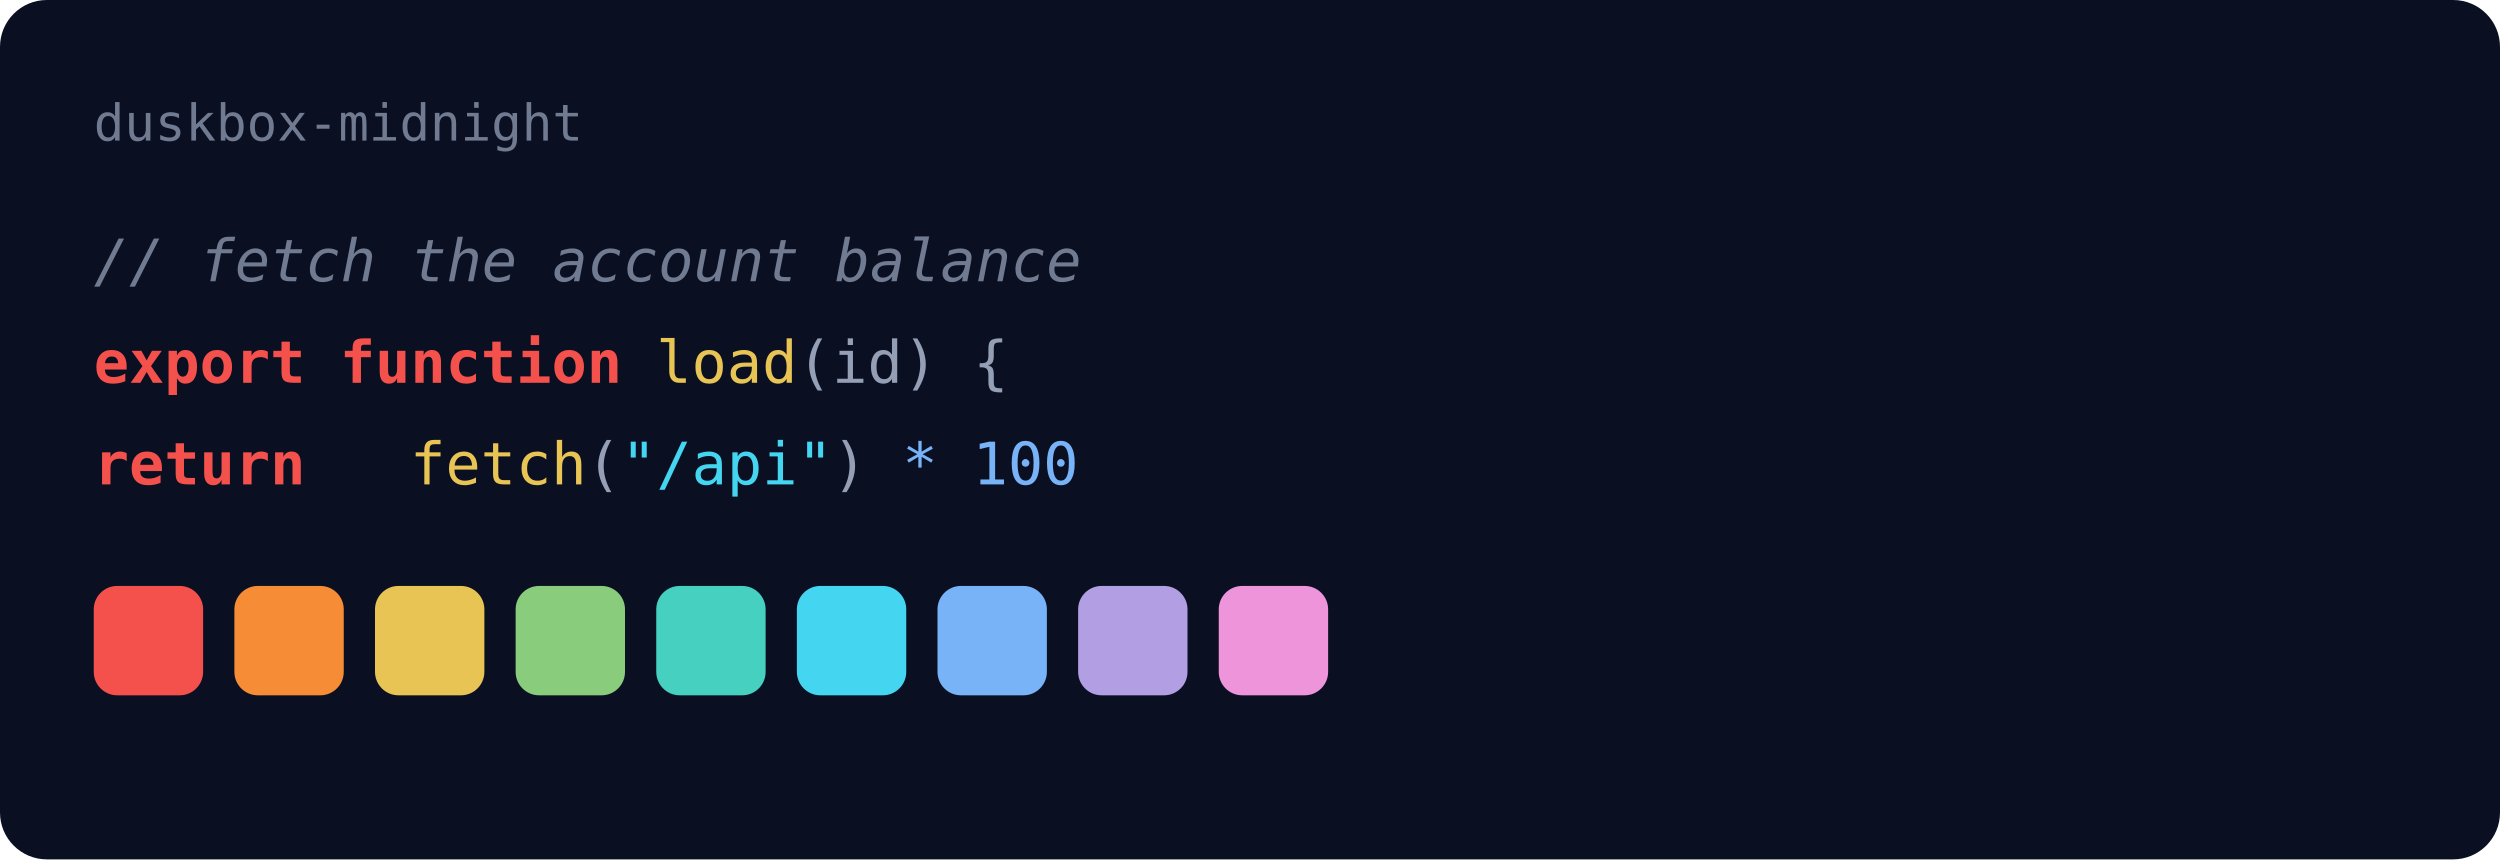
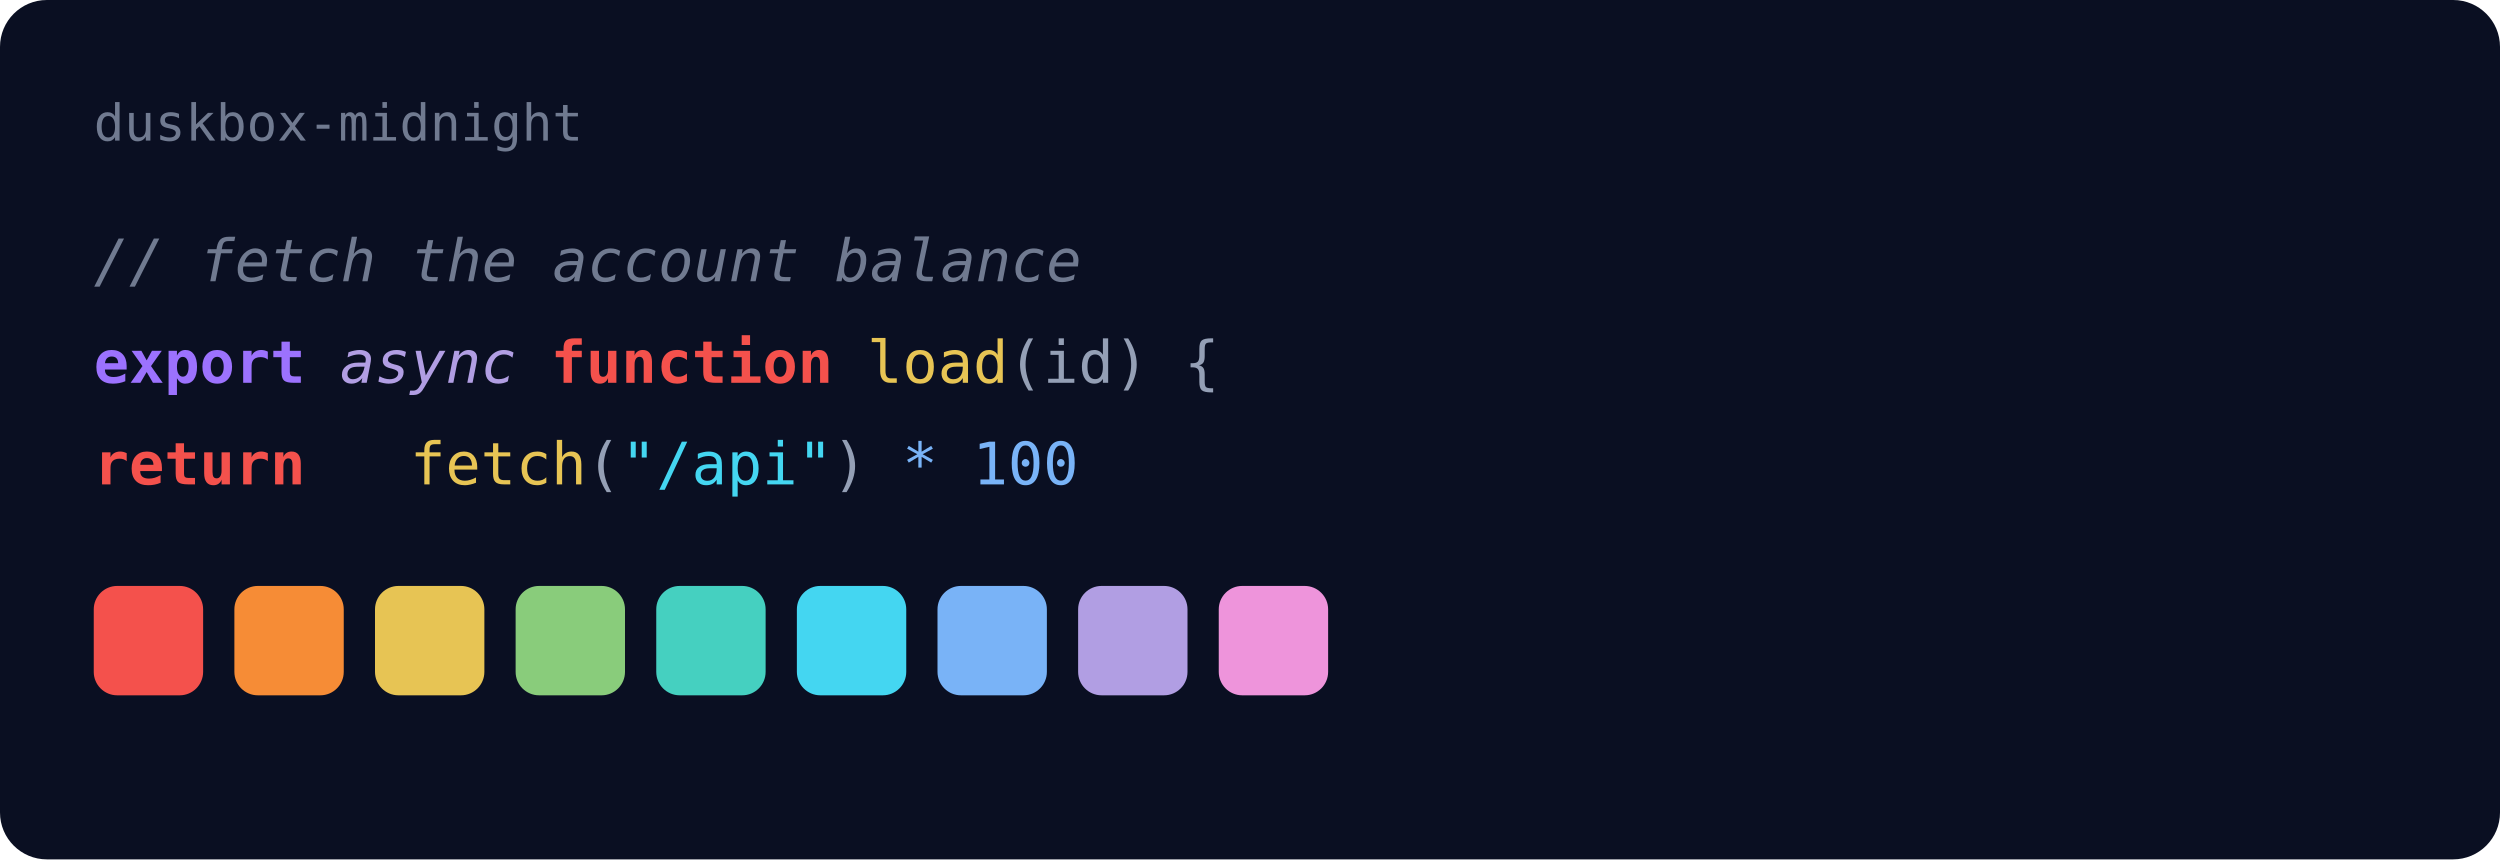
<svg xmlns="http://www.w3.org/2000/svg" width="640" height="220" viewBox="0 0 640 220" role="img" aria-label="duskbox midnight">
  <rect width="640" height="220" rx="12" fill="#0a0f22" />
  <text x="24" y="36" font-family="ui-monospace, SFMono-Regular, Menlo, monospace" font-size="13" fill="#707a90">duskbox-midnight</text>
  <text x="24" y="72" font-family="ui-monospace, SFMono-Regular, Menlo, monospace" font-size="15" fill="#707a90" font-style="italic">// fetch the account balance</text>
-   <text x="24" y="98" font-family="ui-monospace, SFMono-Regular, Menlo, monospace" font-size="15" fill="#f4514c" font-weight="700">export </text>
-   <text x="87" y="98" font-family="ui-monospace, SFMono-Regular, Menlo, monospace" font-size="15" fill="#f4514c" font-weight="700">function </text>
-   <text x="168" y="98" font-family="ui-monospace, SFMono-Regular, Menlo, monospace" font-size="15" fill="#e7c454">load</text>
-   <text x="204" y="98" font-family="ui-monospace, SFMono-Regular, Menlo, monospace" font-size="15" fill="#949fb5">(id) {</text>
+   <text x="24" y="98" font-family="ui-monospace, SFMono-Regular, Menlo, monospace" font-size="15" fill="#9c72fe" font-weight="700">export </text>
+   <text x="87" y="98" font-family="ui-monospace, SFMono-Regular, Menlo, monospace" font-size="15" fill="#b19ee3" font-style="italic">async </text>
+   <text x="141" y="98" font-family="ui-monospace, SFMono-Regular, Menlo, monospace" font-size="15" fill="#f4514c" font-weight="700">function </text>
+   <text x="222" y="98" font-family="ui-monospace, SFMono-Regular, Menlo, monospace" font-size="15" fill="#e7c454">load</text>
+   <text x="258" y="98" font-family="ui-monospace, SFMono-Regular, Menlo, monospace" font-size="15" fill="#949fb5">(id) {</text>
  <text x="24" y="124" font-family="ui-monospace, SFMono-Regular, Menlo, monospace" font-size="15" fill="#f4514c" font-weight="700">  return </text>
  <text x="105" y="124" font-family="ui-monospace, SFMono-Regular, Menlo, monospace" font-size="15" fill="#e7c454">fetch</text>
  <text x="150" y="124" font-family="ui-monospace, SFMono-Regular, Menlo, monospace" font-size="15" fill="#949fb5">(</text>
  <text x="159" y="124" font-family="ui-monospace, SFMono-Regular, Menlo, monospace" font-size="15" fill="#44d6f1">"/api"</text>
  <text x="213" y="124" font-family="ui-monospace, SFMono-Regular, Menlo, monospace" font-size="15" fill="#949fb5">) </text>
  <text x="231" y="124" font-family="ui-monospace, SFMono-Regular, Menlo, monospace" font-size="15" fill="#79b3f7">* </text>
  <text x="249" y="124" font-family="ui-monospace, SFMono-Regular, Menlo, monospace" font-size="15" fill="#79b3f7">100</text>
  <rect x="24" y="150" width="28" height="28" rx="6" fill="#f4514c" />
  <rect x="60" y="150" width="28" height="28" rx="6" fill="#f68c36" />
  <rect x="96" y="150" width="28" height="28" rx="6" fill="#e7c454" />
  <rect x="132" y="150" width="28" height="28" rx="6" fill="#89cc7b" />
  <rect x="168" y="150" width="28" height="28" rx="6" fill="#45d0c0" />
  <rect x="204" y="150" width="28" height="28" rx="6" fill="#44d6f1" />
  <rect x="240" y="150" width="28" height="28" rx="6" fill="#79b3f7" />
  <rect x="276" y="150" width="28" height="28" rx="6" fill="#b19ee3" />
  <rect x="312" y="150" width="28" height="28" rx="6" fill="#ee94db" />
</svg>
